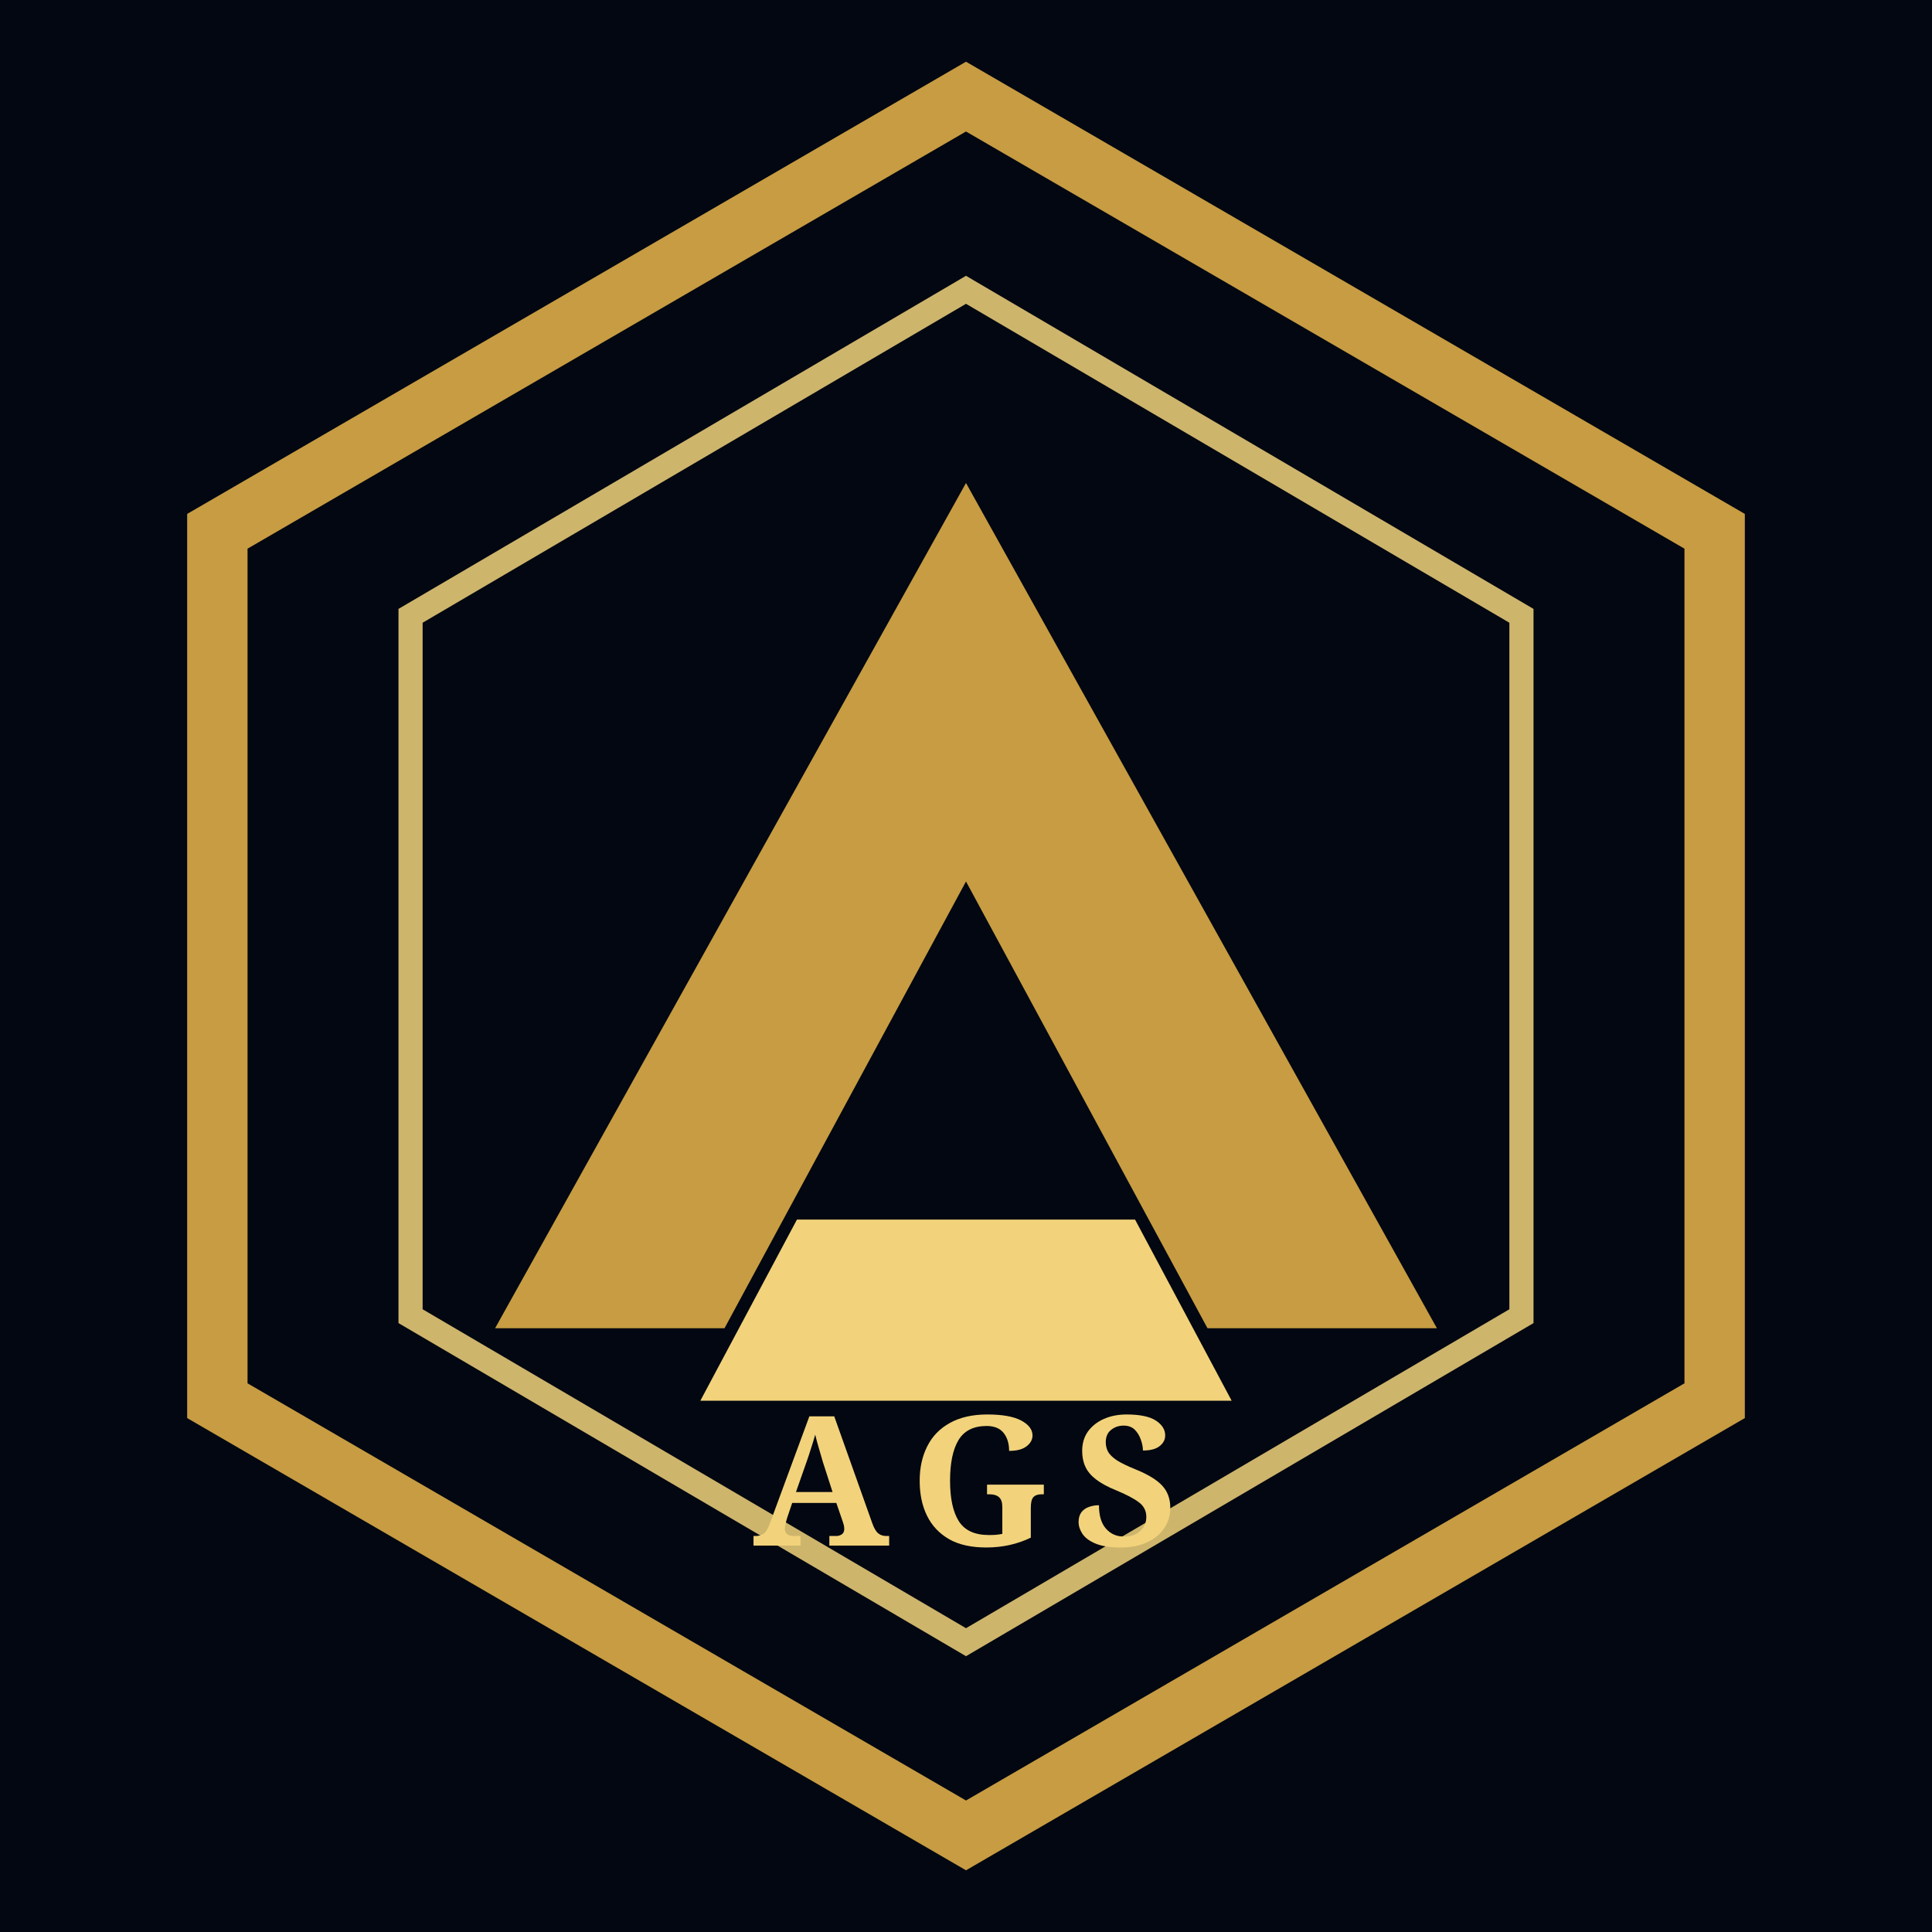
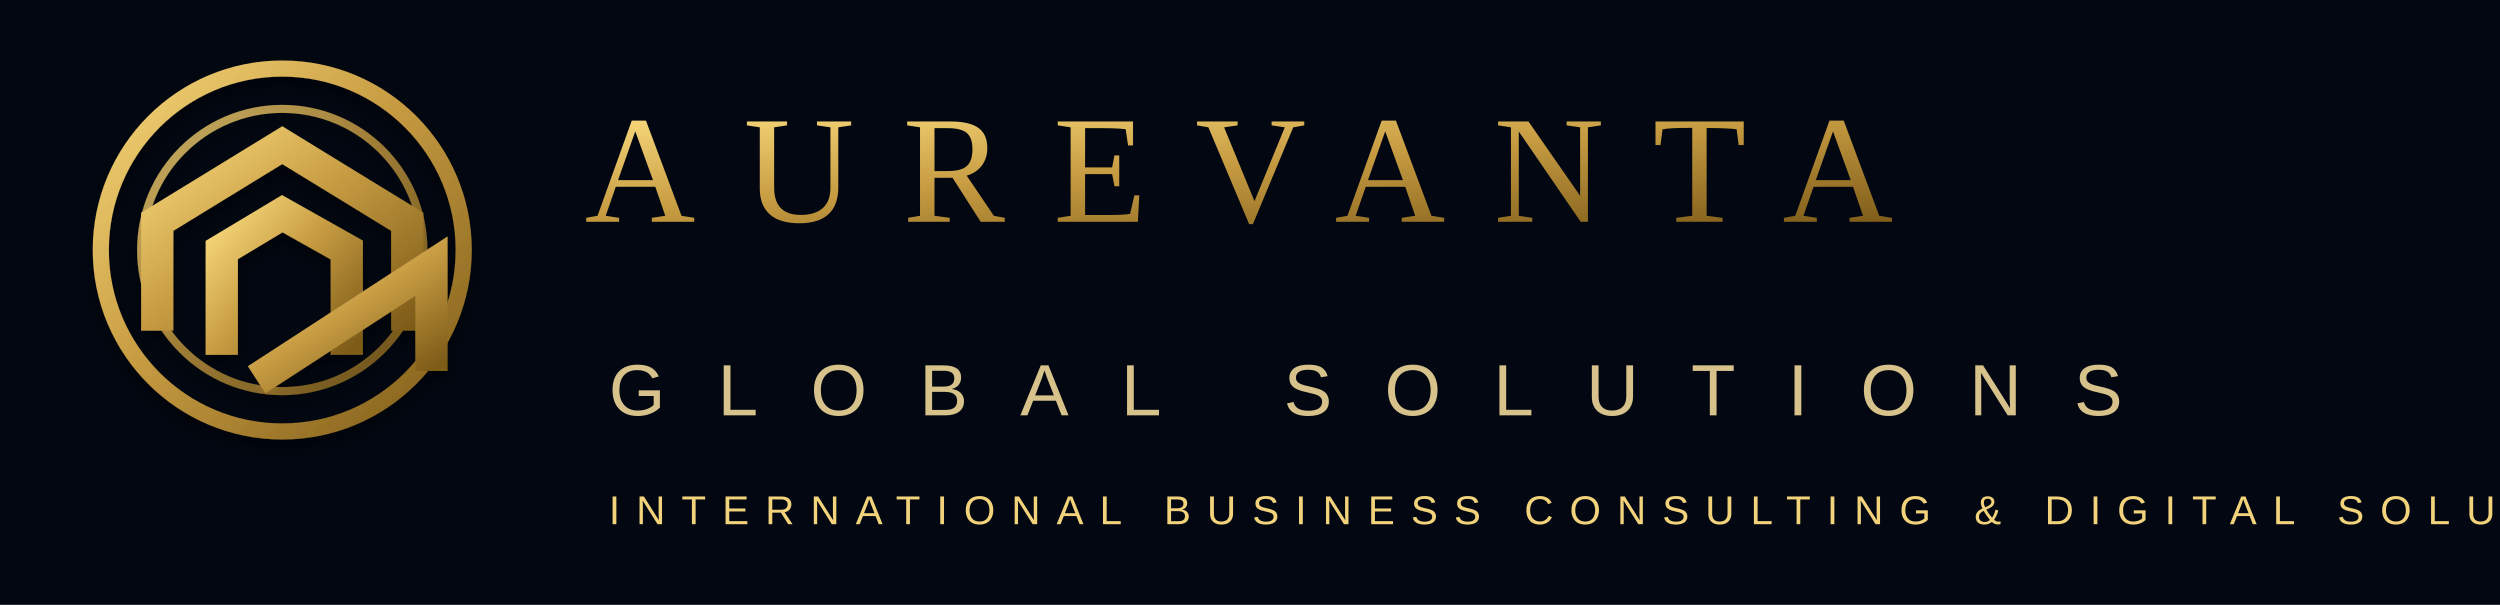
- <svg xmlns="http://www.w3.org/2000/svg" viewBox="0 0 160 160">
-   <rect width="160" height="160" fill="#020711" />
-   <path d="M80 8 142 44v72L80 152 18 116V44L80 8Z" fill="none" stroke="#c79c42" stroke-width="5" />
-   <path d="M80 24 126 51v58L80 136 34 109V51L80 24Z" fill="none" stroke="#f2d37b" stroke-width="2" opacity="0.85" />
-   <path d="M41 110 80 40l39 70h-19L80 73l-20 37H41Z" fill="#c79c42" />
-   <path d="M66 101h28l8 15H58l8-15Z" fill="#f2d37b" />
-   <text x="80" y="128" text-anchor="middle" font-family="Georgia, serif" font-size="15" font-weight="700" fill="#f2d37b" letter-spacing="2">AGS</text>
+ <svg xmlns="http://www.w3.org/2000/svg" viewBox="0 0 620 150" role="img" aria-label="Aurevanta Global Solutions logo">
+   <defs>
+     <linearGradient id="g" x1="0" y1="0" x2="1" y2="1">
+       <stop offset="0" stop-color="#f7d77a" />
+       <stop offset=".45" stop-color="#c79c42" />
+       <stop offset="1" stop-color="#7d5b18" />
+     </linearGradient>
+     <filter id="s" x="-20%" y="-20%" width="140%" height="140%">
+       <feDropShadow dx="0" dy="2" stdDeviation="2" flood-color="#000" flood-opacity=".55" />
+     </filter>
+   </defs>
+   <rect width="620" height="150" fill="#020711" />
+   <g filter="url(#s)">
+     <circle cx="70" cy="62" r="45" fill="none" stroke="url(#g)" stroke-width="4" />
+     <circle cx="70" cy="62" r="35" fill="none" stroke="url(#g)" stroke-width="2" opacity=".8" />
+     <path d="M39 82 V55 L70 36 L101 55 V82" fill="none" stroke="url(#g)" stroke-width="8" stroke-linejoin="miter" />
+     <path d="M55 88 V62 L70 53 L86 62 V88" fill="none" stroke="url(#g)" stroke-width="8" stroke-linejoin="miter" />
+     <path d="M67 92 L107 66 V88" fill="none" stroke="url(#g)" stroke-width="8" stroke-linecap="square" />
+   </g>
+   <text x="145" y="55" font-family="Georgia, 'Times New Roman', serif" font-size="38" fill="url(#g)" letter-spacing="12">AUREVANTA</text>
+   <line x1="147" y1="74" x2="550" y2="74" stroke="url(#g)" stroke-width="2" opacity=".9" />
+   <text x="151" y="103" font-family="Arial, sans-serif" font-size="18" fill="#d8c28b" letter-spacing="13">GLOBAL SOLUTIONS</text>
+   <text x="151" y="130" font-family="Arial, sans-serif" font-size="10" fill="#f2d37b" letter-spacing="4">INTERNATIONAL BUSINESS CONSULTING &amp; DIGITAL SOLUTIONS AGENCY</text>
</svg>
